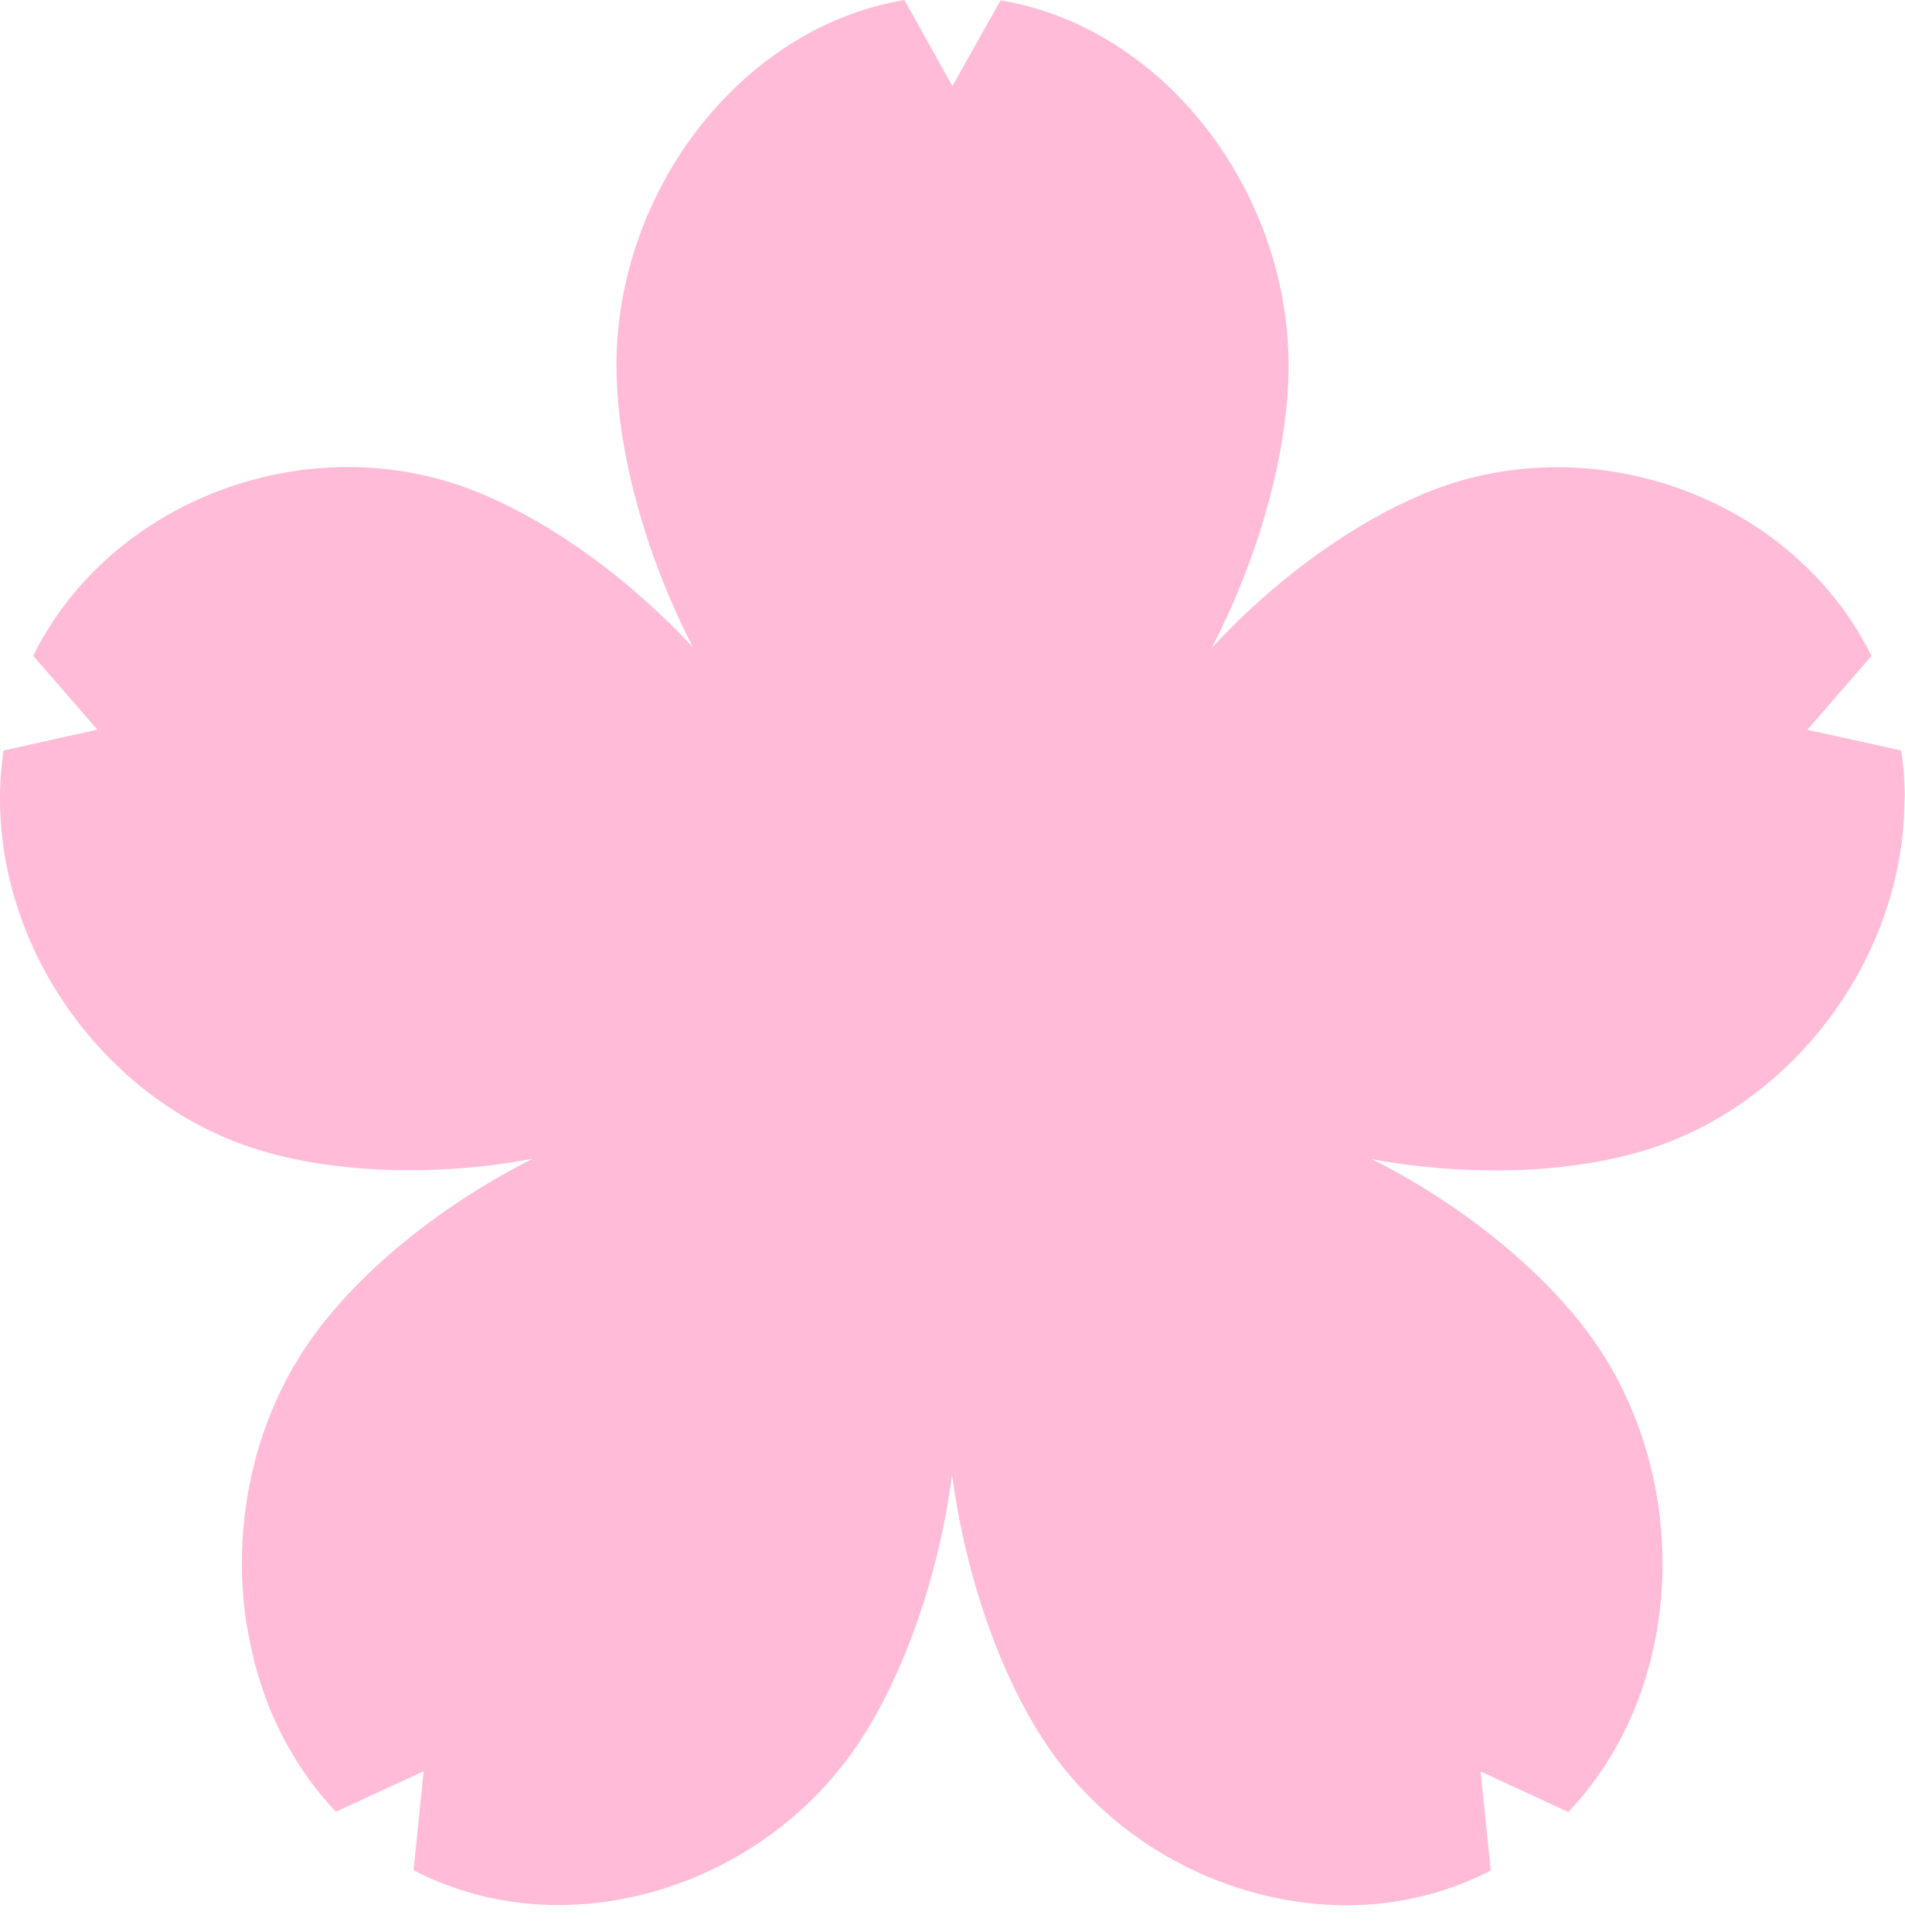
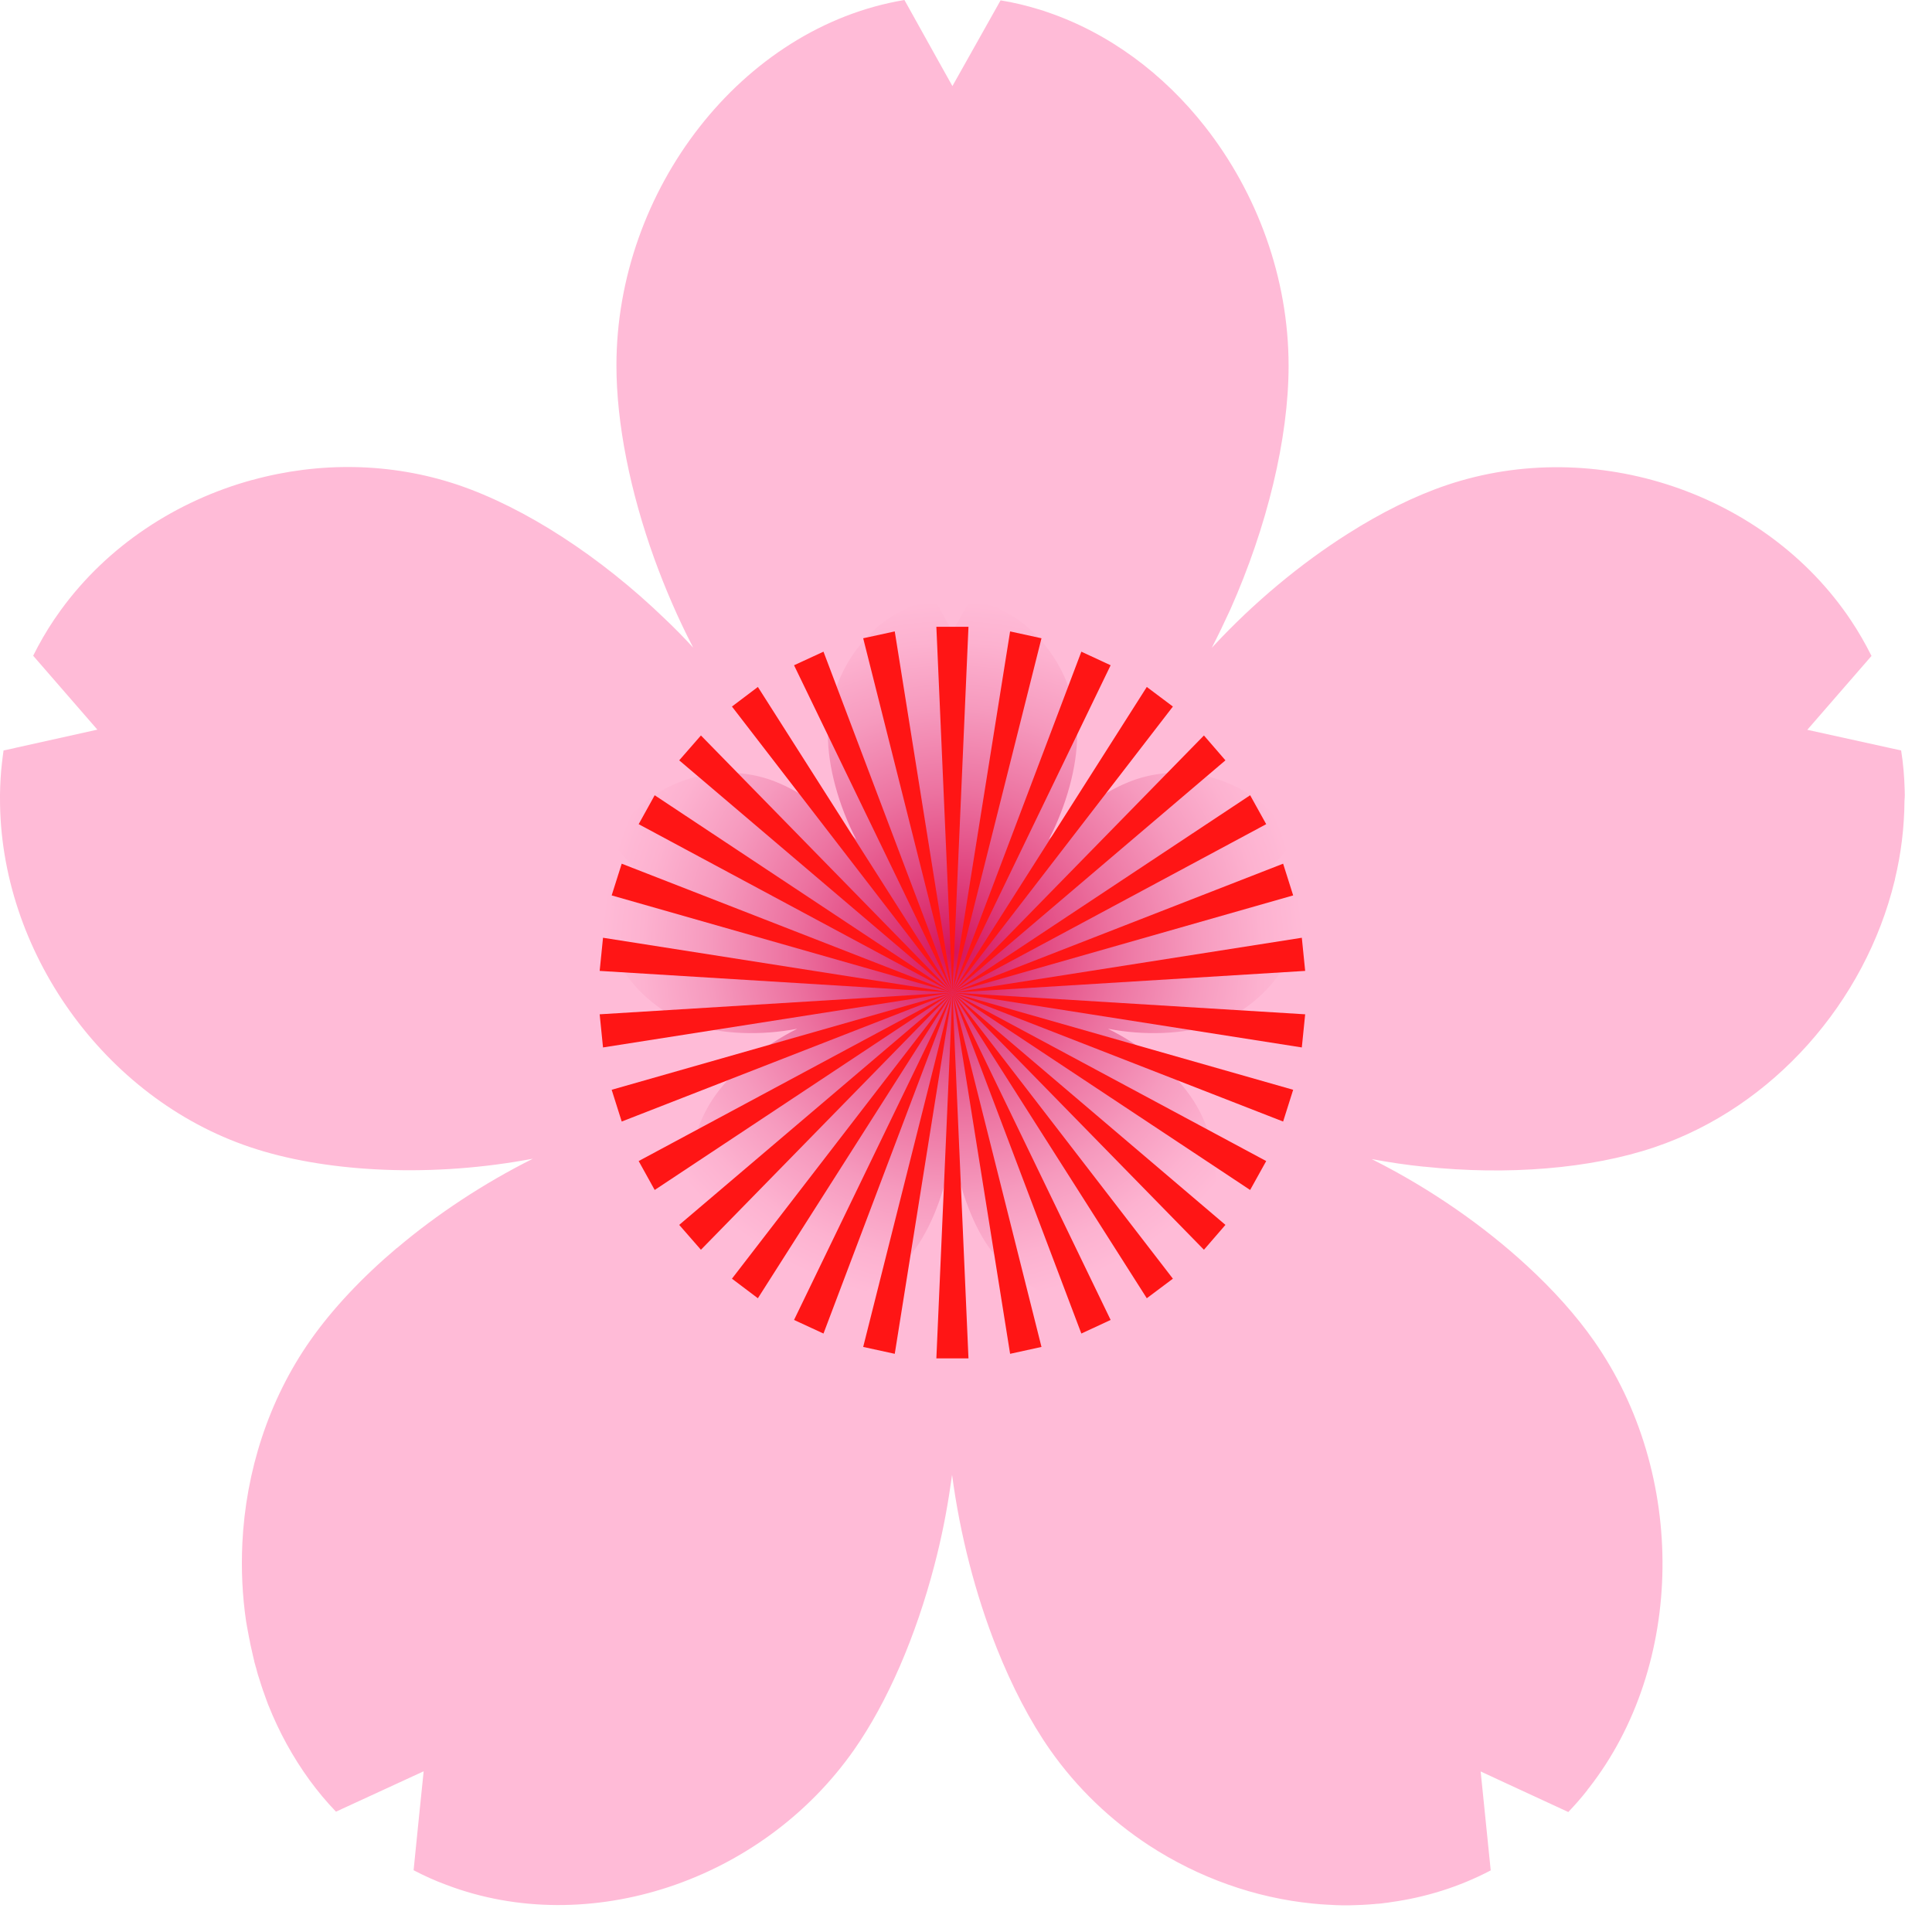
<svg xmlns="http://www.w3.org/2000/svg" width="70" height="71" viewBox="0 0 70 71" fill="none">
  <path d="M69.994 29.031C69.981 28.544 69.942 28.058 69.864 27.579L66.416 26.82L67.401 25.686L68.775 24.105C68.548 23.651 68.295 23.21 68.017 22.795C64.886 18.109 58.612 15.996 53.174 17.824C52.001 18.219 50.757 18.835 49.525 19.619C47.794 20.715 46.077 22.141 44.586 23.748C44.567 23.768 44.547 23.787 44.528 23.813C44.768 23.346 44.995 22.873 45.215 22.393C46.563 19.367 47.354 16.107 47.354 13.443C47.354 10.208 46.194 7.091 44.288 4.66C42.765 2.716 40.756 1.212 38.474 0.441C38.383 0.408 38.293 0.376 38.195 0.35C37.729 0.207 37.256 0.091 36.77 0.013L35 3.163L34.514 2.294L33.244 0.013L33.237 0C27.255 0.998 22.653 6.987 22.653 13.43C22.653 15.562 23.158 18.07 24.046 20.533C24.442 21.622 24.908 22.705 25.44 23.735C25.453 23.755 25.459 23.774 25.472 23.8C25.142 23.437 24.798 23.087 24.442 22.75C22.07 20.456 19.295 18.654 16.826 17.818C14.357 16.988 11.719 16.968 9.282 17.636H9.275C6.482 18.401 3.947 20.06 2.23 22.426C2.152 22.536 2.068 22.653 1.99 22.769C1.705 23.191 1.452 23.631 1.219 24.098L3.578 26.814L0.545 27.488L0.532 27.494L0.13 27.579C0.117 27.676 0.104 27.78 0.091 27.877C0.084 27.916 0.084 27.948 0.078 27.987C0.078 28.006 0.071 28.026 0.071 28.045C0.026 28.428 0.007 28.81 7.34434e-05 29.193C7.34434e-05 29.238 7.34434e-05 29.283 7.34434e-05 29.322C-0.019 34.935 3.824 40.354 9.191 42.156C10.533 42.609 12.114 42.882 13.793 42.972C15.569 43.069 17.455 42.959 19.289 42.635C19.386 42.616 19.483 42.603 19.581 42.583C17.779 43.484 16.061 44.618 14.583 45.869C14.583 45.869 14.583 45.869 14.577 45.869C13.307 46.945 12.218 48.099 11.408 49.253C9.865 51.45 9.035 54.075 8.906 56.713C8.906 56.719 8.906 56.726 8.906 56.732C8.86 57.685 8.906 58.638 9.042 59.571C9.055 59.649 9.068 59.72 9.081 59.798C9.094 59.869 9.107 59.934 9.12 60.006C9.132 60.07 9.145 60.142 9.158 60.206C9.158 60.219 9.165 60.226 9.165 60.239C9.178 60.297 9.191 60.356 9.197 60.407C9.23 60.55 9.262 60.699 9.295 60.842C9.307 60.894 9.32 60.952 9.333 61.004C9.34 61.023 9.346 61.049 9.346 61.069C9.359 61.114 9.372 61.159 9.385 61.205C9.392 61.237 9.398 61.263 9.411 61.295C9.424 61.347 9.437 61.393 9.45 61.444C9.47 61.516 9.489 61.587 9.515 61.658C9.541 61.743 9.567 61.82 9.593 61.905C9.593 61.911 9.599 61.918 9.599 61.924C9.625 61.995 9.645 62.067 9.67 62.138C9.677 62.157 9.683 62.17 9.69 62.19C9.716 62.261 9.742 62.339 9.768 62.41C9.781 62.449 9.8 62.494 9.813 62.533C9.826 62.572 9.845 62.618 9.858 62.657C9.858 62.657 9.858 62.663 9.865 62.669C10.254 63.648 10.759 64.569 11.375 65.418C11.673 65.826 11.997 66.215 12.347 66.578L15.569 65.094L15.413 66.61L15.199 68.73C15.595 68.937 15.996 69.118 16.405 69.268C21.622 71.251 27.994 69.144 31.383 64.309C32.621 62.54 33.658 60.129 34.339 57.517C34.592 56.551 34.793 55.559 34.935 54.555C34.955 54.438 34.968 54.315 34.987 54.198C35.279 56.402 35.849 58.599 36.62 60.544C36.62 60.55 36.627 60.556 36.627 60.563C37.191 61.976 37.852 63.253 38.591 64.309C39.583 65.722 40.827 66.902 42.221 67.816C44.048 69.008 46.129 69.747 48.242 69.955C48.339 69.961 48.436 69.974 48.533 69.981C48.598 69.987 48.657 69.987 48.721 69.993C48.851 70 48.974 70.007 49.104 70.013C49.169 70.013 49.233 70.019 49.298 70.019C49.363 70.019 49.428 70.019 49.493 70.019C49.532 70.019 49.577 70.019 49.616 70.019C49.907 70.013 50.199 70 50.491 69.974H50.497C50.549 69.968 50.608 69.961 50.659 69.961C50.731 69.955 50.808 69.948 50.88 69.935C50.958 69.929 51.035 69.916 51.113 69.903C52.383 69.728 53.621 69.345 54.782 68.736L54.412 65.1L55.319 65.521L57.633 66.591C57.88 66.332 58.113 66.066 58.327 65.793C58.333 65.787 58.333 65.787 58.333 65.781C58.346 65.761 58.359 65.742 58.379 65.722C61.931 61.192 62.002 54.166 58.573 49.272C57.919 48.339 57.083 47.406 56.117 46.518C54.522 45.046 52.571 43.692 50.51 42.648C50.478 42.629 50.439 42.616 50.407 42.596C51.042 42.713 51.677 42.81 52.319 42.875C52.325 42.875 52.338 42.875 52.344 42.875C55.397 43.199 58.457 42.953 60.796 42.162C65.178 40.684 68.548 36.802 69.624 32.368C69.631 32.349 69.637 32.33 69.637 32.304C69.864 31.364 69.981 30.392 69.987 29.419C70 29.29 70 29.16 69.994 29.031Z" fill="#FFBBD7" />
+   <path d="M44.56 37.651C46.751 36.912 48.261 34.546 47.918 32.252L46.641 31.973L47.516 30.969C46.492 28.901 43.931 27.903 41.741 28.642C40.691 28.998 39.492 29.828 38.539 30.858C39.194 29.601 39.583 28.162 39.583 27.015C39.583 24.63 37.878 22.413 35.661 22.037L35 23.21L34.345 22.037C32.129 22.407 30.424 24.623 30.424 27.015C30.424 28.162 30.813 29.601 31.468 30.858C30.515 29.828 29.316 28.998 28.266 28.642C26.075 27.903 23.515 28.901 22.491 30.969L23.366 31.973L22.089 32.252C21.745 34.553 23.256 36.912 25.446 37.651C26.496 38.008 27.942 38.066 29.296 37.807C28.058 38.429 26.924 39.349 26.27 40.276C24.915 42.208 25.038 45.04 26.619 46.686L27.812 46.135L27.676 47.483C29.679 48.533 32.317 47.775 33.671 45.844C34.319 44.917 34.819 43.517 35.007 42.097C35.194 43.51 35.694 44.917 36.342 45.844C37.696 47.775 40.334 48.533 42.337 47.483L42.201 46.135L43.394 46.686C44.975 45.033 45.098 42.208 43.744 40.276C43.095 39.349 41.961 38.422 40.717 37.807C42.065 38.066 43.51 38.008 44.56 37.651Z" fill="url(#paint0_radial_2197_4001)" />
+   <path d="M31.721 49.499L35 36.478L32.881 49.752L31.721 49.499Z" fill="#FF1515" />
+   <path d="M29.18 48.507L35 36.478L30.262 49.007L29.18 48.507Z" fill="#FF1515" />
+   <path d="M26.898 46.991L35 36.478L27.851 47.71L26.898 46.991Z" fill="#FF1515" />
+   <path d="M24.96 45.014L35 36.478L25.758 45.928L24.96 45.014Z" fill="#FF1515" />
+   <path d="M23.47 42.668L35 36.478L24.059 43.731L23.47 42.668Z" fill="#FF1515" />
+   <path d="M22.478 40.049L35 36.478L22.847 41.216L22.478 40.049Z" fill="#FF1515" />
+   <path d="M22.037 37.275L35 36.478L22.16 38.493L22.037 37.275Z" fill="#FF1515" />
+   <path d="M22.16 34.462L35 36.478L22.037 35.68L22.16 34.462Z" fill="#FF1515" />
+   <path d="M22.847 31.74L35 36.478L22.478 32.906L22.847 31.74Z" fill="#FF1515" />
+   <path d="M24.059 29.225L35 36.478L23.47 30.288L24.059 29.225Z" fill="#FF1515" />
+   <path d="M25.758 27.028L35 36.478L24.96 27.942L25.758 27.028Z" fill="#FF1515" />
+   <path d="M27.851 25.245L35 36.478L26.898 25.965L27.851 25.245Z" fill="#FF1515" />
+   <path d="M30.262 23.949L35 36.478L29.18 24.448L30.262 23.949Z" fill="#FF1515" />
+   <path d="M32.881 23.204L35 36.478L31.721 23.456L32.881 23.204Z" fill="#FF1515" />
+   <path d="M35.59 23.035L35 36.478L34.41 23.035H35.59Z" fill="#FF1515" />
+   <path d="M38.273 23.456L35 36.478L37.12 23.204L38.273 23.456Z" fill="#FF1515" />
+   <path d="M40.814 24.448L35 36.478L39.738 23.949L40.814 24.448Z" fill="#FF1515" />
+   <path d="M43.102 25.965L35 36.478L42.143 25.245L43.102 25.965Z" fill="#FF1515" />
+   <path d="M45.033 27.942L35 36.478L44.243 27.028L45.033 27.942Z" fill="#FF1515" />
+   <path d="M46.531 30.288L35 36.478L45.941 29.225L46.531 30.288Z" fill="#FF1515" />
+   <path d="M47.522 32.906L35 36.478L47.153 31.74L47.522 32.906Z" fill="#FF1515" />
+   <path d="M47.963 35.68L35 36.478L47.84 34.462L47.963 35.68Z" fill="#FF1515" />
+   <path d="M47.84 38.493L35 36.478L47.963 37.275L47.84 38.493Z" fill="#FF1515" />
+   <path d="M47.153 41.216L35 36.478L47.522 40.049L47.153 41.216Z" fill="#FF1515" />
+   <path d="M45.941 43.731L35 36.478L46.531 42.668L45.941 43.731Z" fill="#FF1515" />
+   <path d="M44.243 45.928L35 36.478L45.033 45.014L44.243 45.928Z" fill="#FF1515" />
+   <path d="M42.143 47.71L35 36.478L43.102 46.991L42.143 47.71Z" fill="#FF1515" />
+   <path d="M39.738 49.007L35 36.478L40.814 48.507L39.738 49.007Z" fill="#FF1515" />
+   <path d="M37.12 49.752L35 36.478L38.273 49.499L37.12 49.752Z" fill="#FF1515" />
+   <path d="M34.41 49.92L35 36.478L35.59 49.92H34.41Z" fill="#FF1515" />
+   <defs>
+     <radialGradient id="paint0_radial_2197_4001" cx="0" cy="0" r="1" gradientUnits="userSpaceOnUse" gradientTransform="translate(34.9995 35.0001) scale(12.963)">
+       <stop stop-color="#D4145A" />
+       <stop offset="0.18" stop-color="#DE3B78" />
+       <stop offset="0.457" stop-color="#EC72A0" />
+       <stop offset="0.695" stop-color="#F69ABE" />
+       <stop offset="0.884" stop-color="#FDB2D0" />
+       <stop offset="1" stop-color="#FFBBD7" />
+     </radialGradient>
+   </defs>
</svg>
